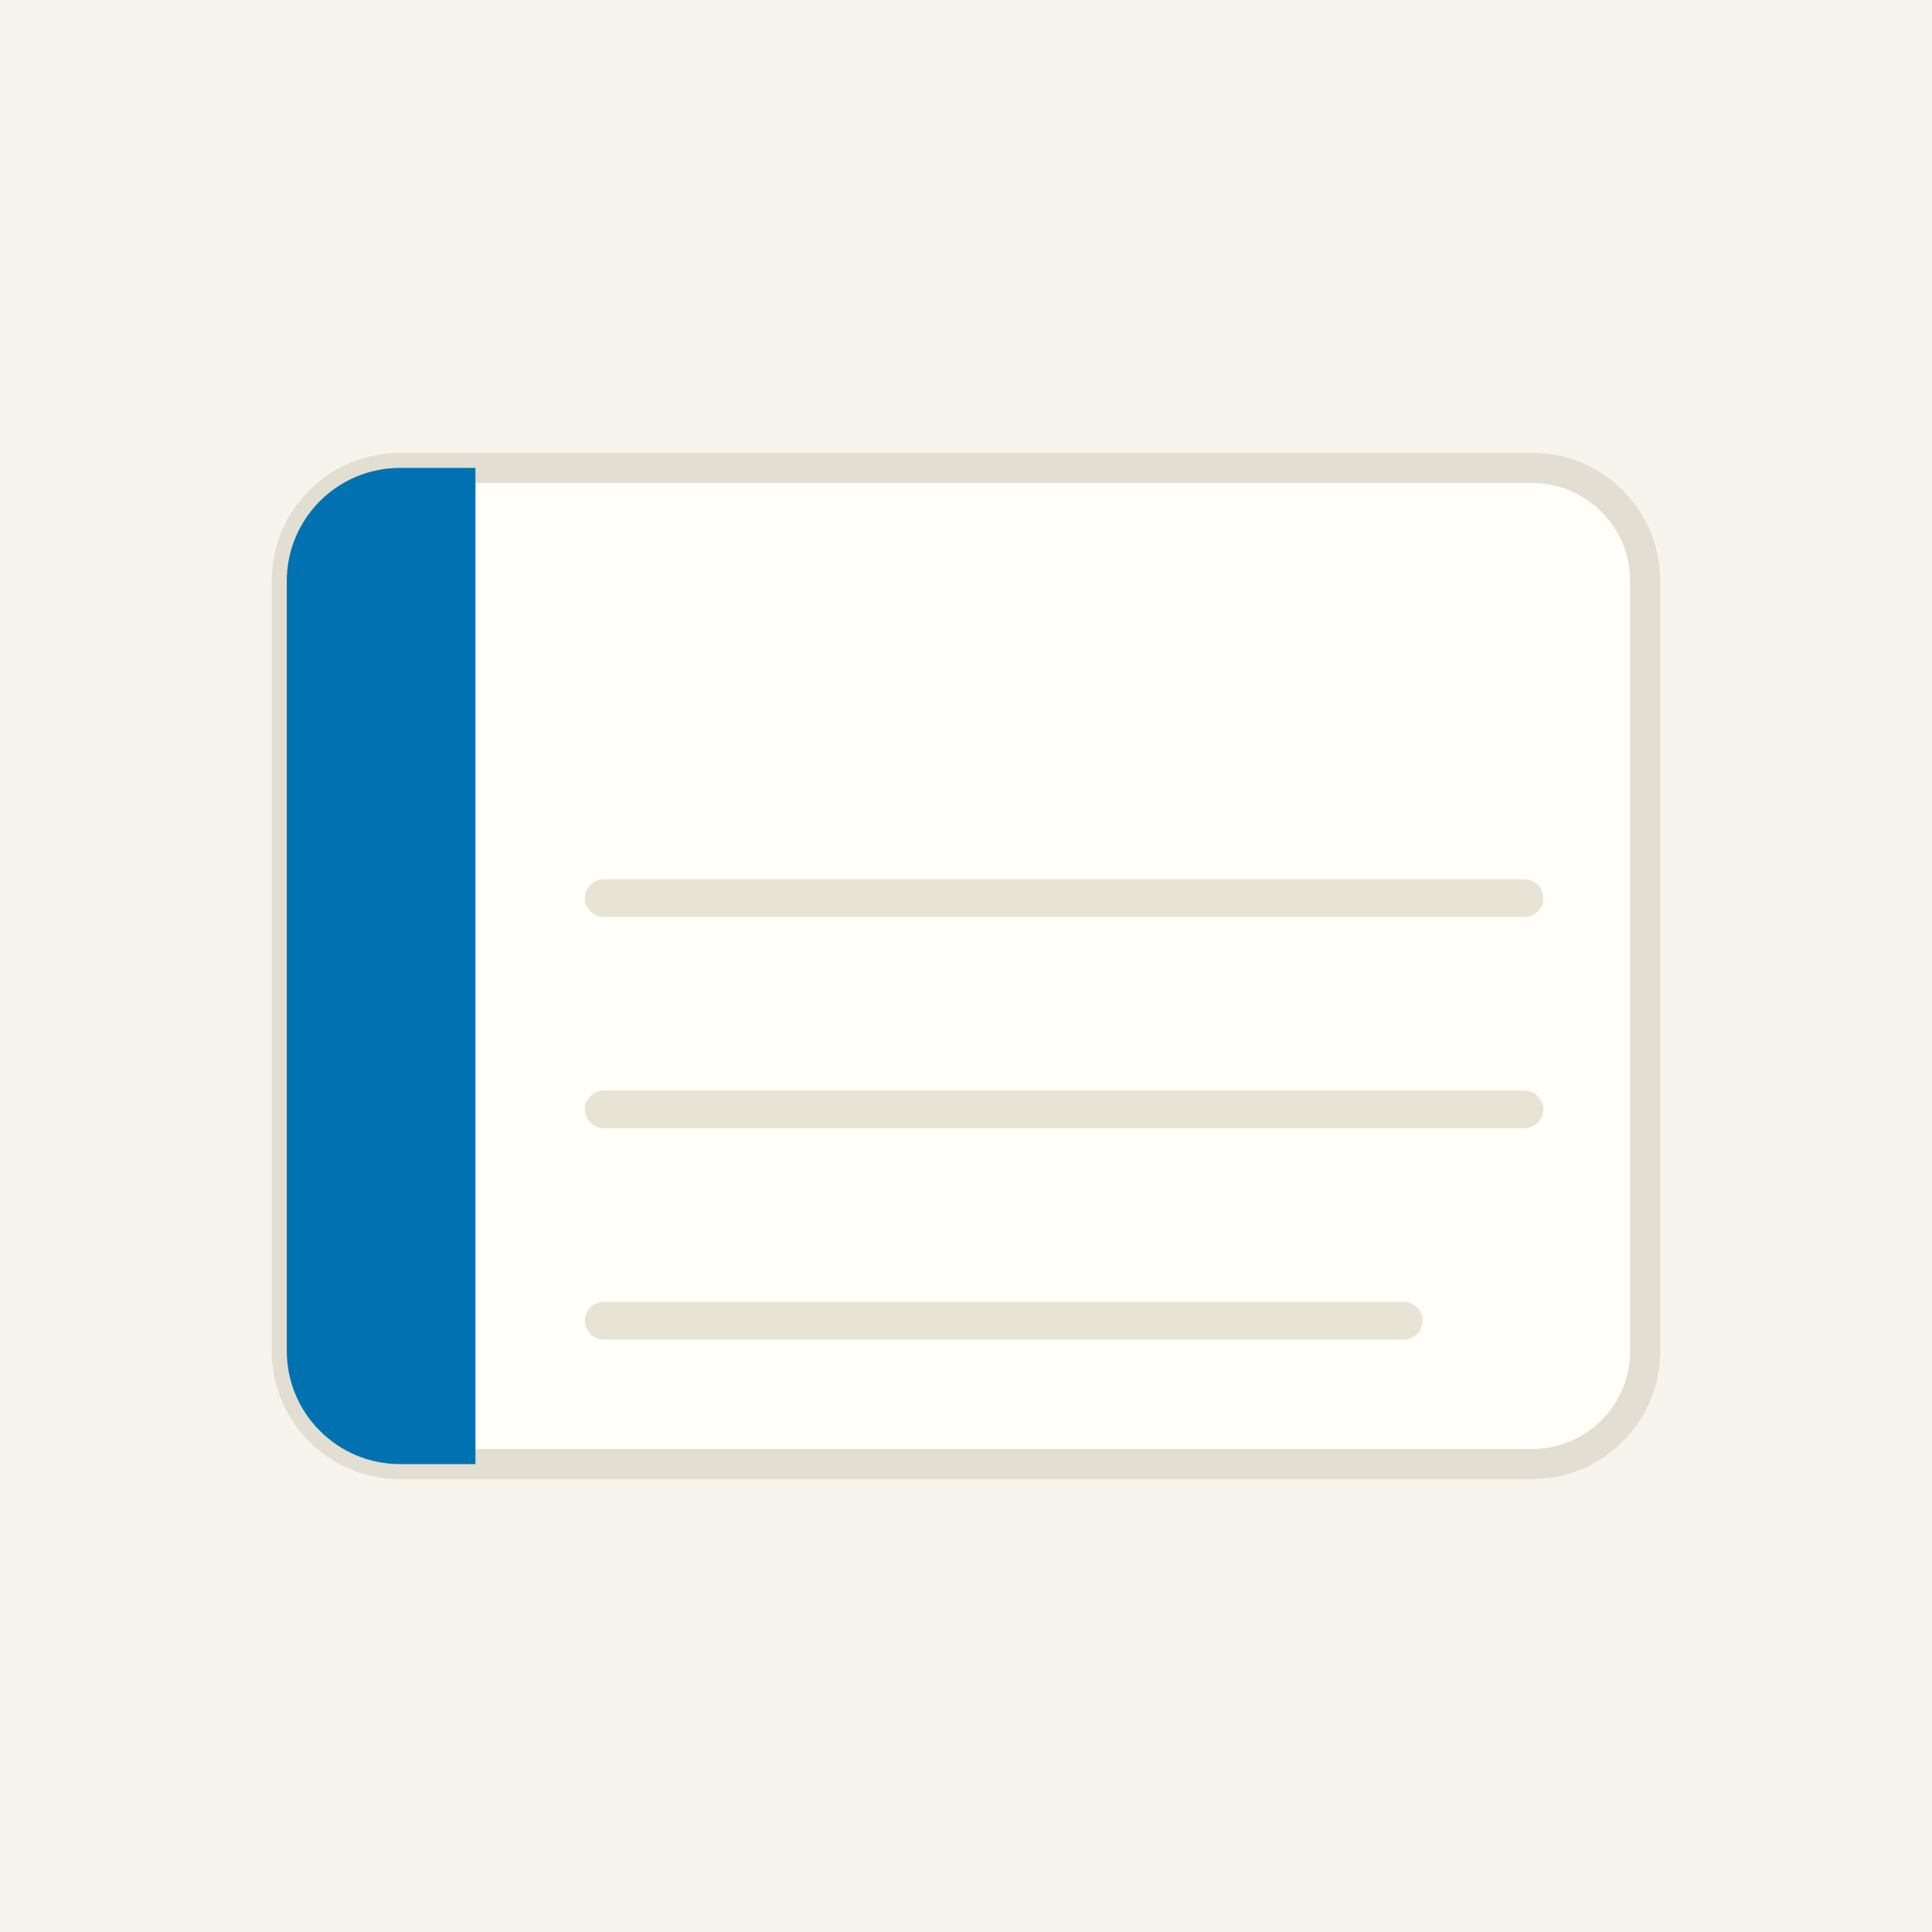
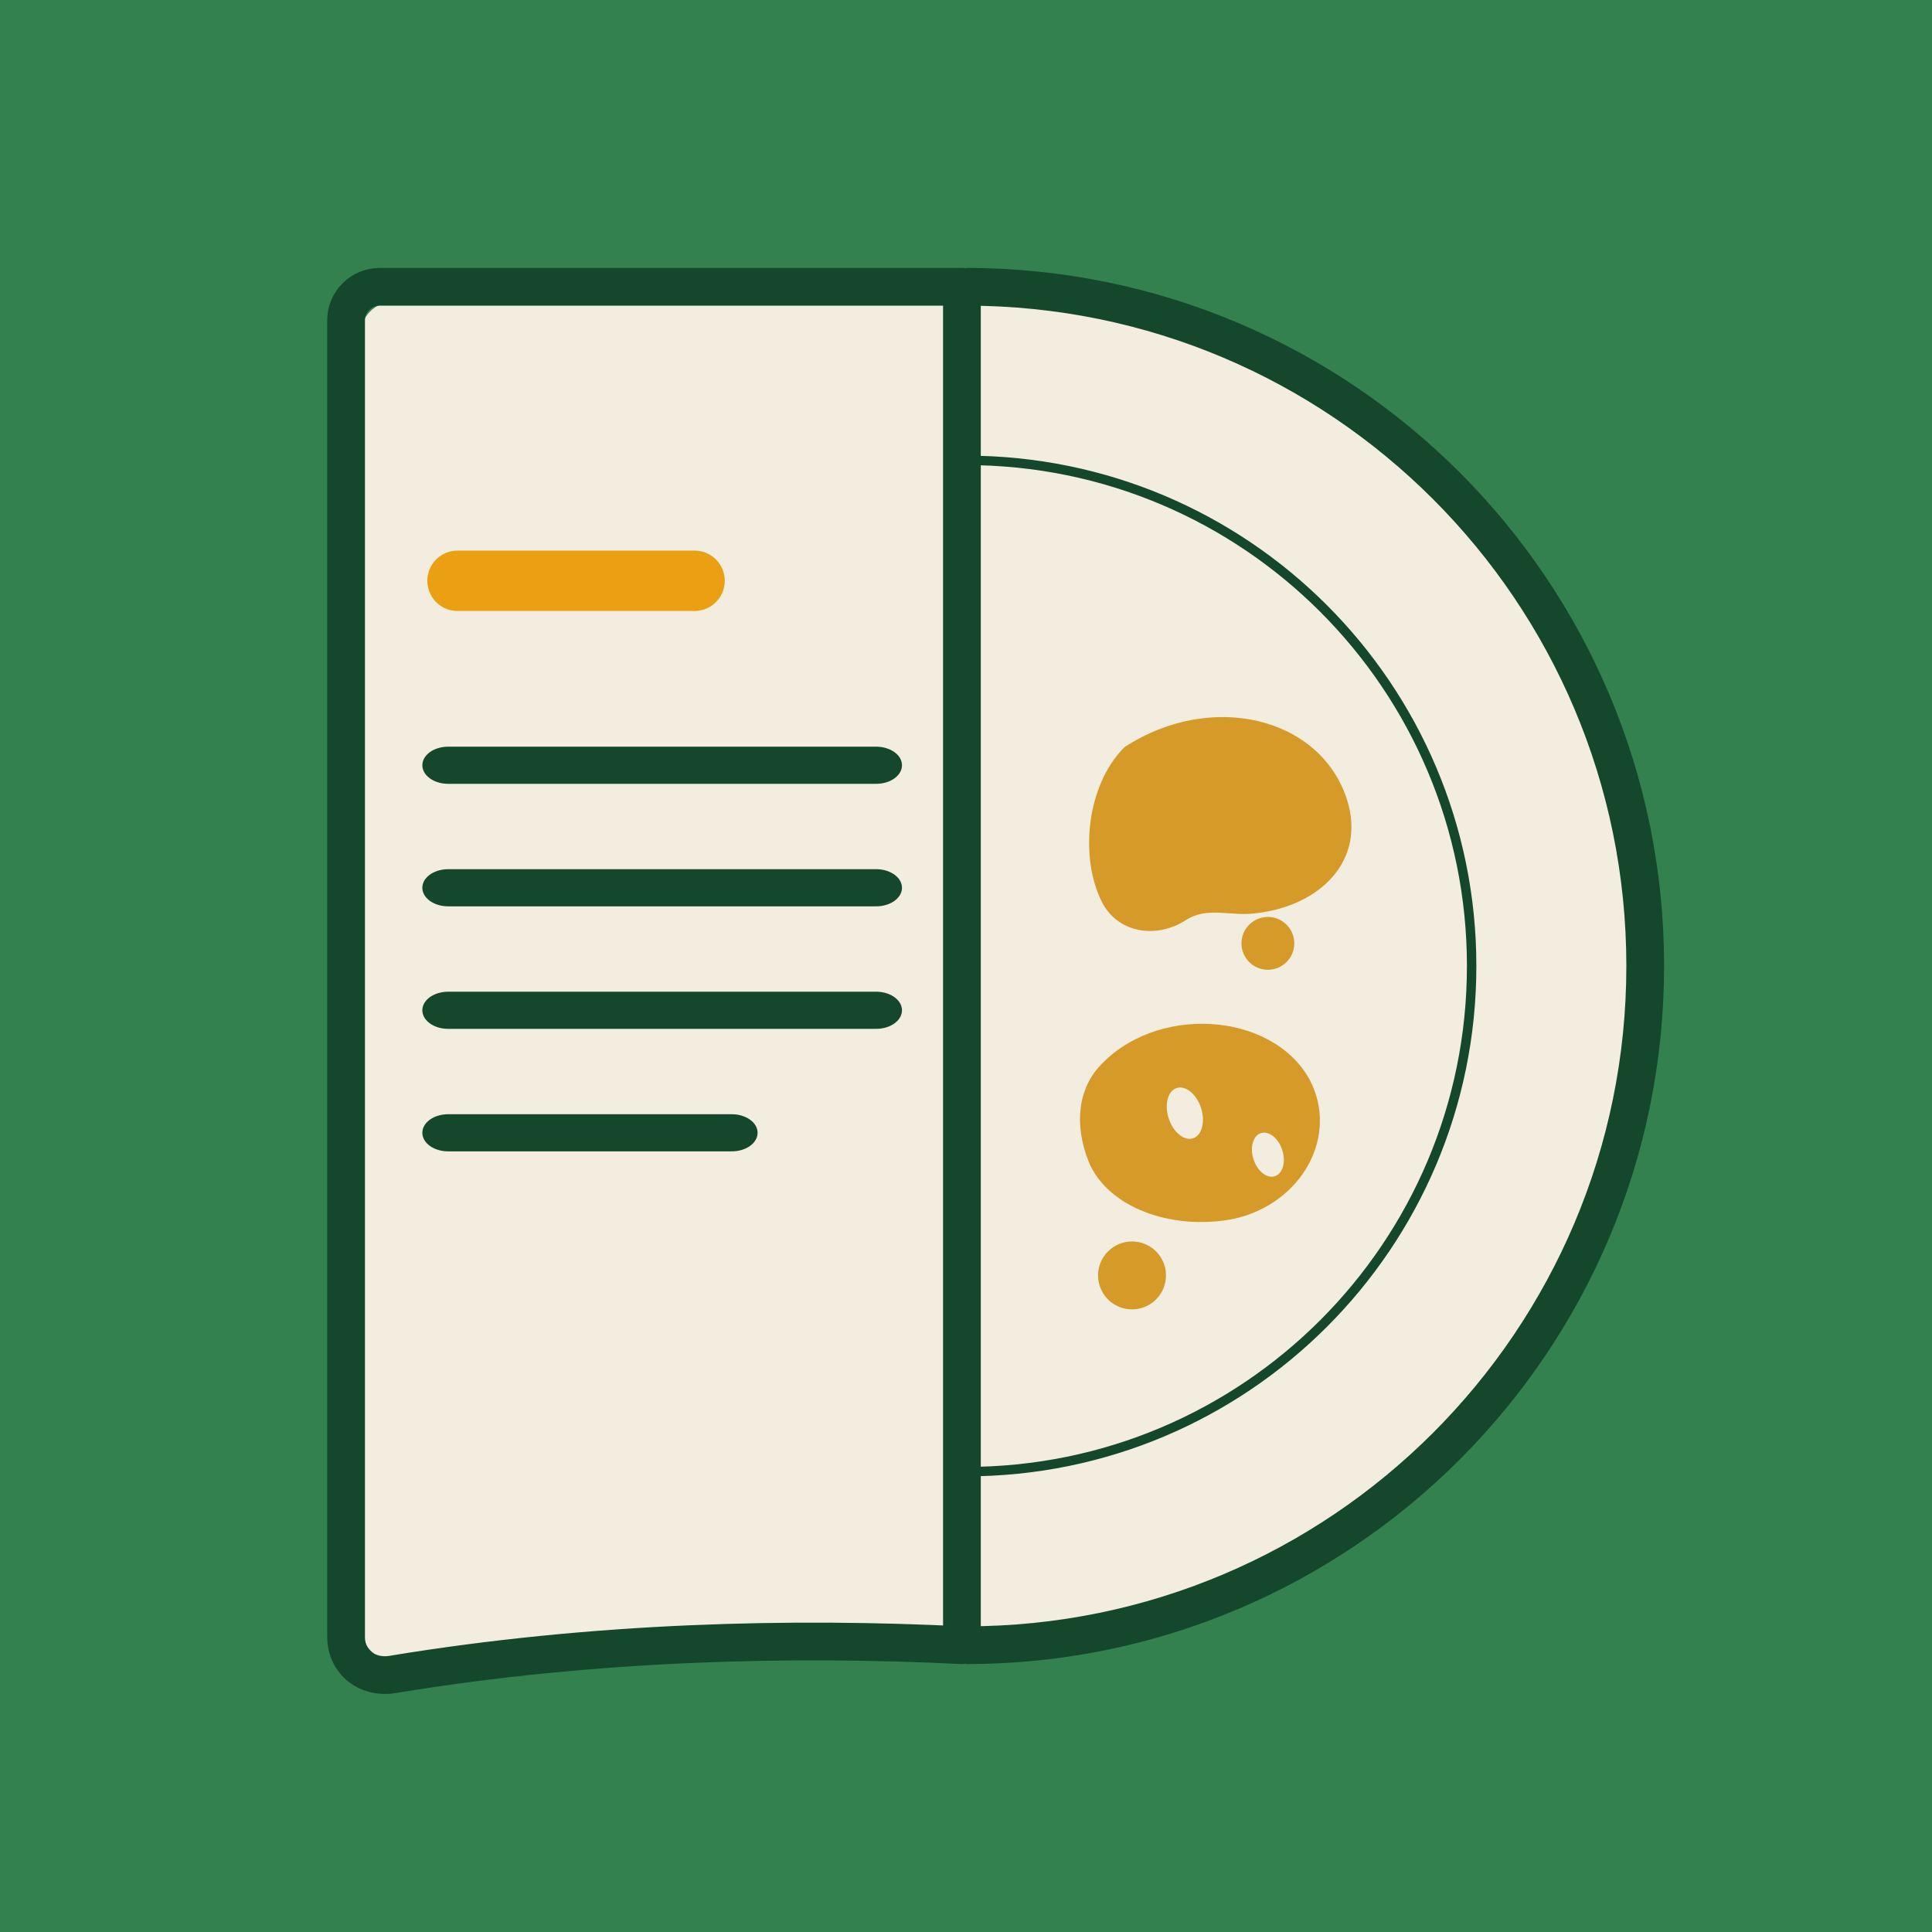
- <svg xmlns="http://www.w3.org/2000/svg" viewBox="0 0 512 512">
-   <rect width="512" height="512" fill="#F6F4EC" />
-   <defs>
-     <clipPath id="card">
-       <rect x="76" y="124" width="360" height="264" rx="30" />
+ <svg xmlns="http://www.w3.org/2000/svg" viewBox="0 0 1024 1024" width="1024" height="1024" role="img" aria-label="App icon: left half an open book page, right half a plate of food" version="1.1" id="svg13">
+   <defs id="defs1">
+     <style id="style1">
+       .bg     { fill: #33814F; }
+       .ink    { fill: none; stroke: #14472C; stroke-width: 20; stroke-linecap: round; stroke-linejoin: round; }
+       .paper  { fill: #F2EDDF; }
+       .rule   { fill: none; stroke: #14472C; stroke-width: 20; stroke-linecap: round; }
+       .food   { fill: #D69A28; }
+       .hilite { fill: #F2EDDF; }
+     </style>
+     <clipPath id="rightHalf">
+       <rect x="512" y="120" width="420" height="784" id="rect1" />
    </clipPath>
  </defs>
-   <rect x="76" y="124" width="360" height="264" rx="30" fill="#FFFEF9" stroke="#E2DFD2" stroke-width="8" />
-   <g clip-path="url(#card)">
-     <rect x="76" y="124" width="50" height="264" fill="#0072B2" />
+   <rect class="bg" width="1024" height="1024" id="rect2" />
+   <g clip-path="url(#rightHalf)" id="g8">
+     <circle class="paper" cx="512" cy="512" r="360" id="circle2" />
+     <circle class="ink" cx="512" cy="512" r="360" id="circle3" />
+     <circle class="ink" cx="512" cy="512" r="268" id="circle4" style="stroke-width:5;stroke-dasharray:none" />
+     <g id="g7">
+       <path class="food" d="M596 396c46-30 104-16 118 28 10 32-14 56-48 60-14 2-26-4-38 4-16 10-36 6-44-10-12-24-8-62 12-82z" id="path4" />
+       <path class="food" d="M582 566c30-34 92-30 112 6 16 30-4 66-40 74-30 6-64-4-76-28-8-18-8-38 4-52z" id="path5" />
+       <circle class="food" cx="672" cy="500" r="14" id="circle5" />
+       <circle class="food" cx="600" cy="676" r="18" id="circle6" />
+       <ellipse class="hilite" cx="628" cy="590" rx="9" ry="14" transform="rotate(-18 628 590)" id="ellipse6" />
+       <ellipse class="hilite" cx="672" cy="612" rx="8" ry="12" transform="rotate(-18 672 612)" id="ellipse7" />
+     </g>
  </g>
-   <g stroke="#E7E4D6" stroke-width="10" stroke-linecap="round">
-     <line x1="160" y1="238" x2="404" y2="238" />
-     <line x1="160" y1="294" x2="404" y2="294" />
-     <line x1="160" y1="350" x2="372" y2="350" />
+   <path class="paper" d="M 505.718,160 H 208.341 a 17.239,17.362 0 0 0 -17.239,17.362 v 683.62 c 0,13.021 10.775,21.702 23.704,19.532 103.435,-17.362 204.716,-19.532 290.912,-15.192 z" id="path8" style="stroke-width:1.081" />
+   <path class="ink" d="M 509.839,151.999 H 201.319 a 17.885,17.723 0 0 0 -17.885,17.723 v 697.838 c 0,13.292 11.178,22.154 24.592,19.938 107.311,-17.723 212.387,-19.938 301.813,-15.508 z" id="path9" />
+   <g class="rule" id="g12" transform="matrix(1.366783,0,0,0.9838756,-172.517,8.110546)">
+     <line x1="300" y1="404" x2="466" y2="404" id="line9" />
+     <line x1="300" y1="470" x2="466" y2="470" id="line10" />
+     <line x1="300" y1="536" x2="466" y2="536" id="line11" />
+     <line x1="300" y1="602" x2="410" y2="602" id="line12" />
  </g>
+   <path style="fill:#d4ff2a;stroke:#eba013;stroke-width:32;stroke-linecap:round;stroke-dasharray:none;stroke-opacity:1" d="M 242.493,307.828 H 368.137" id="path13" />
</svg>
